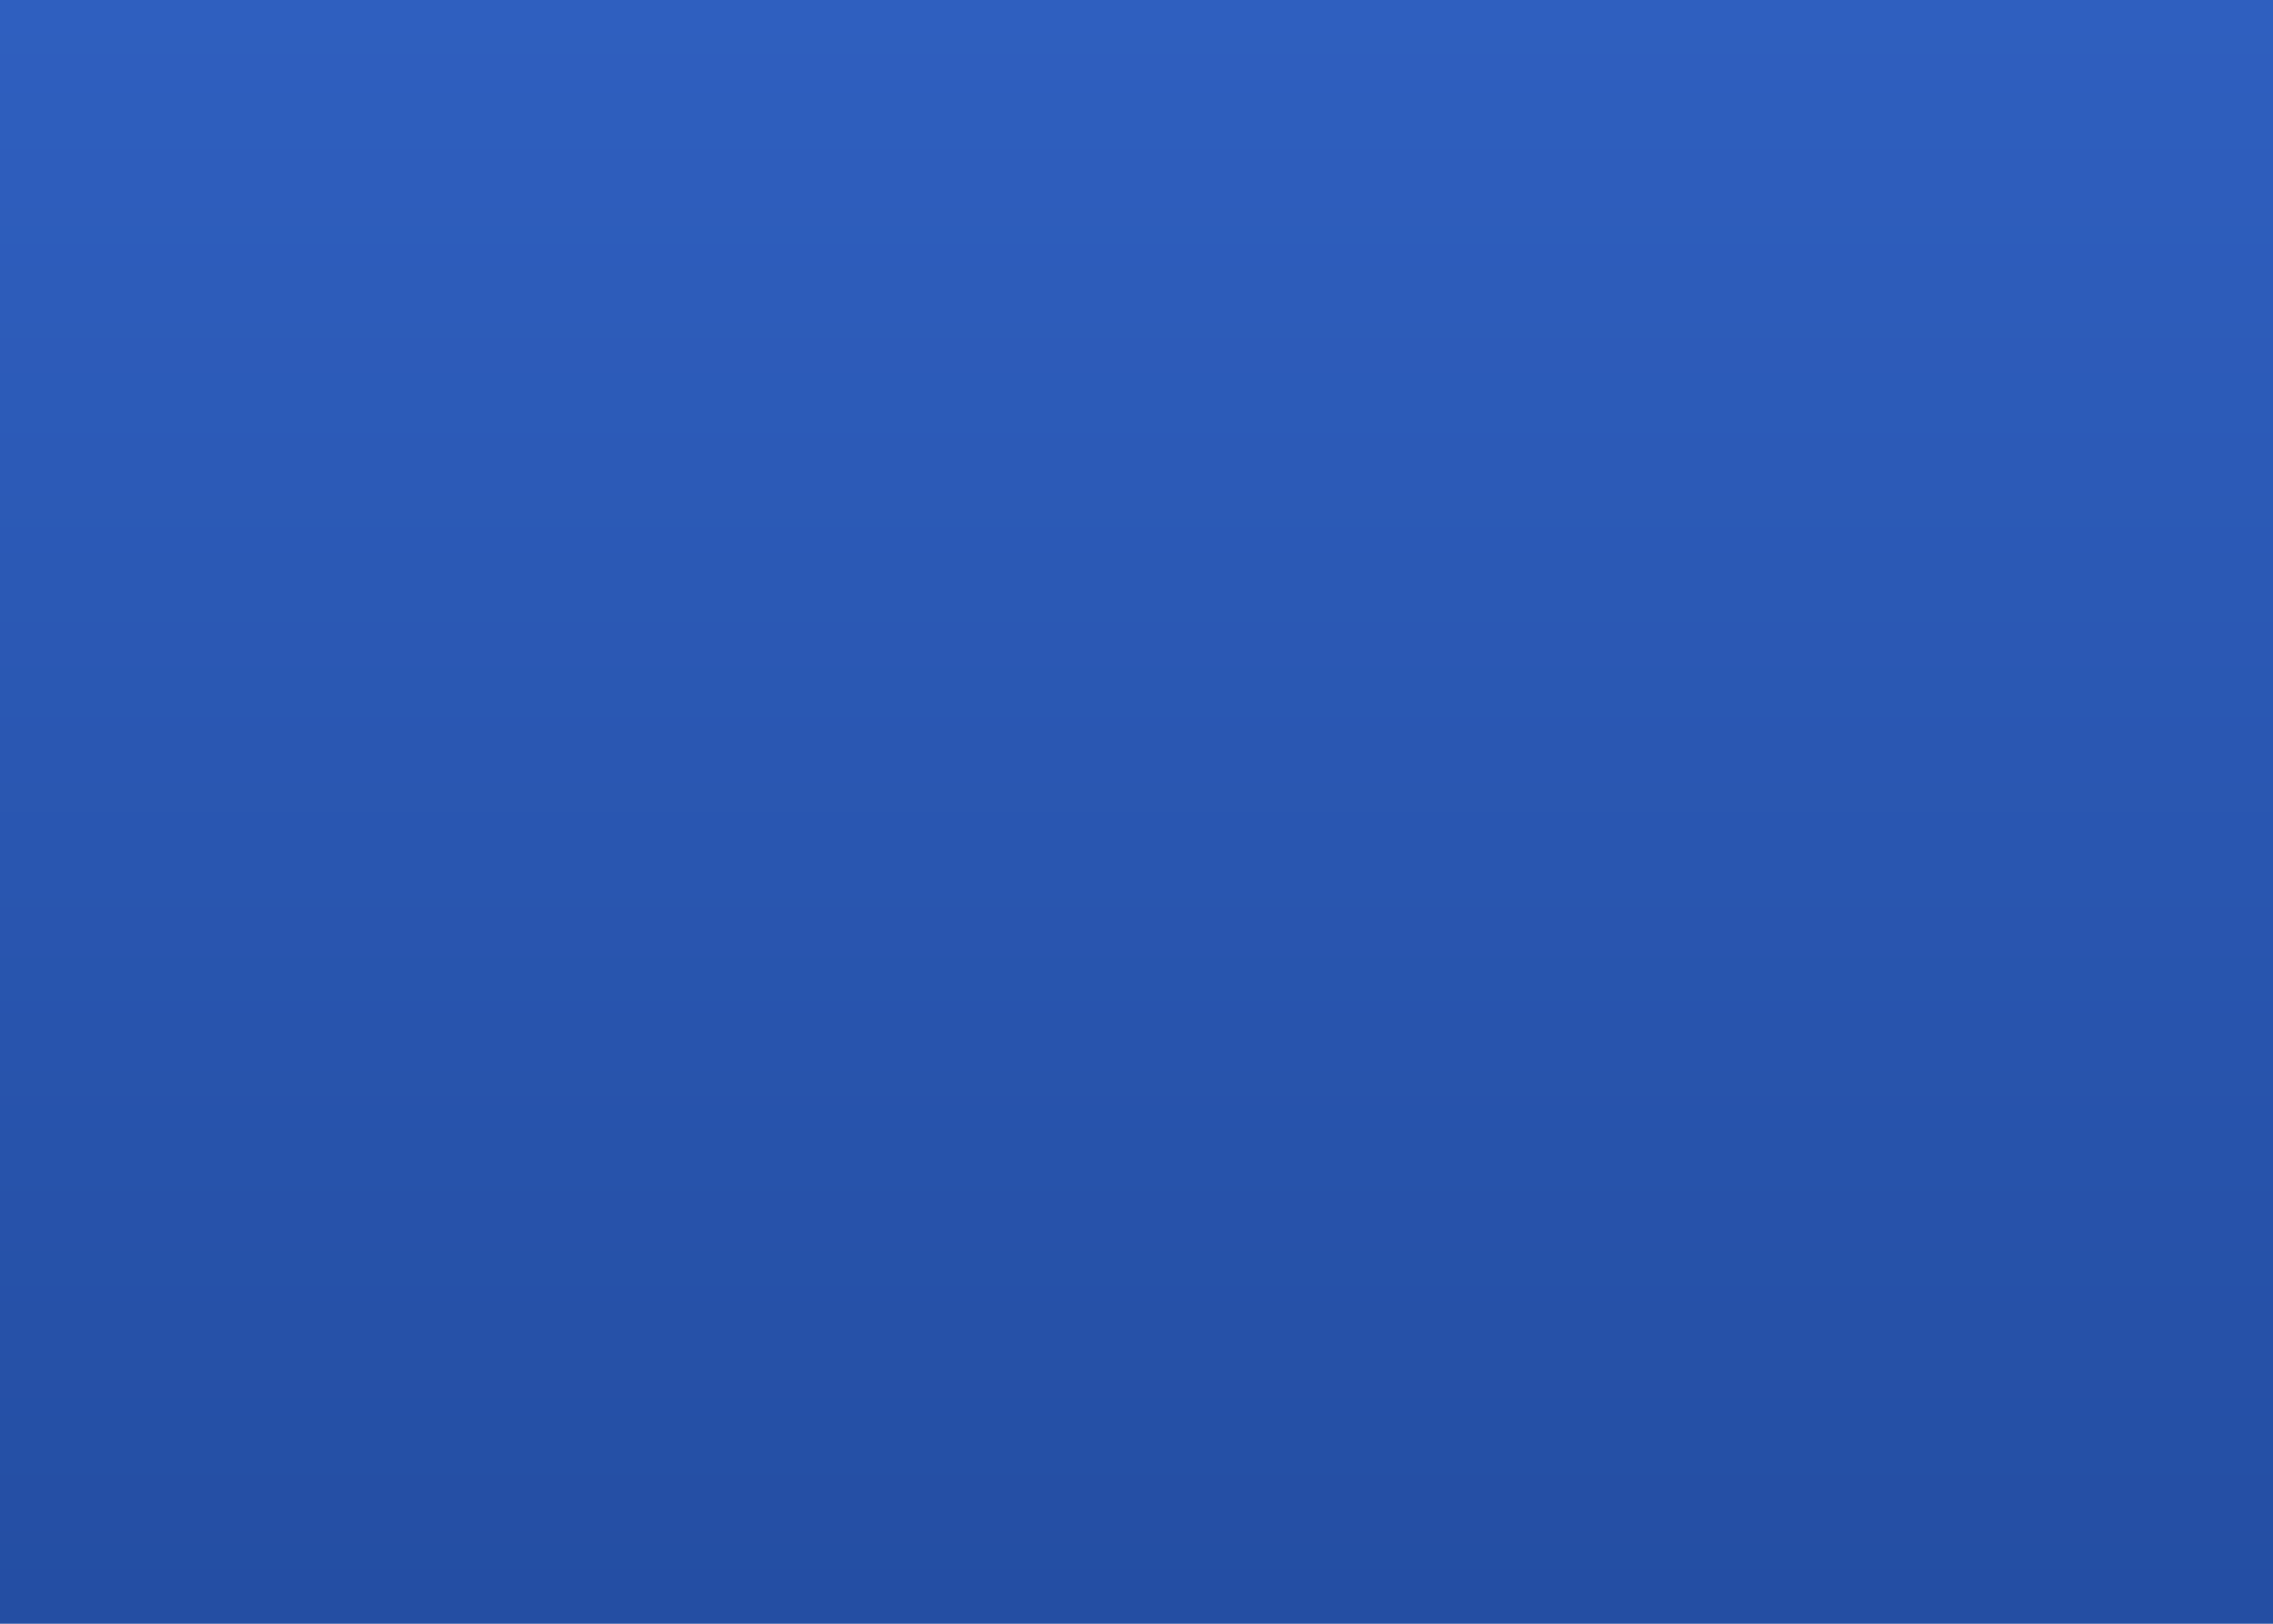
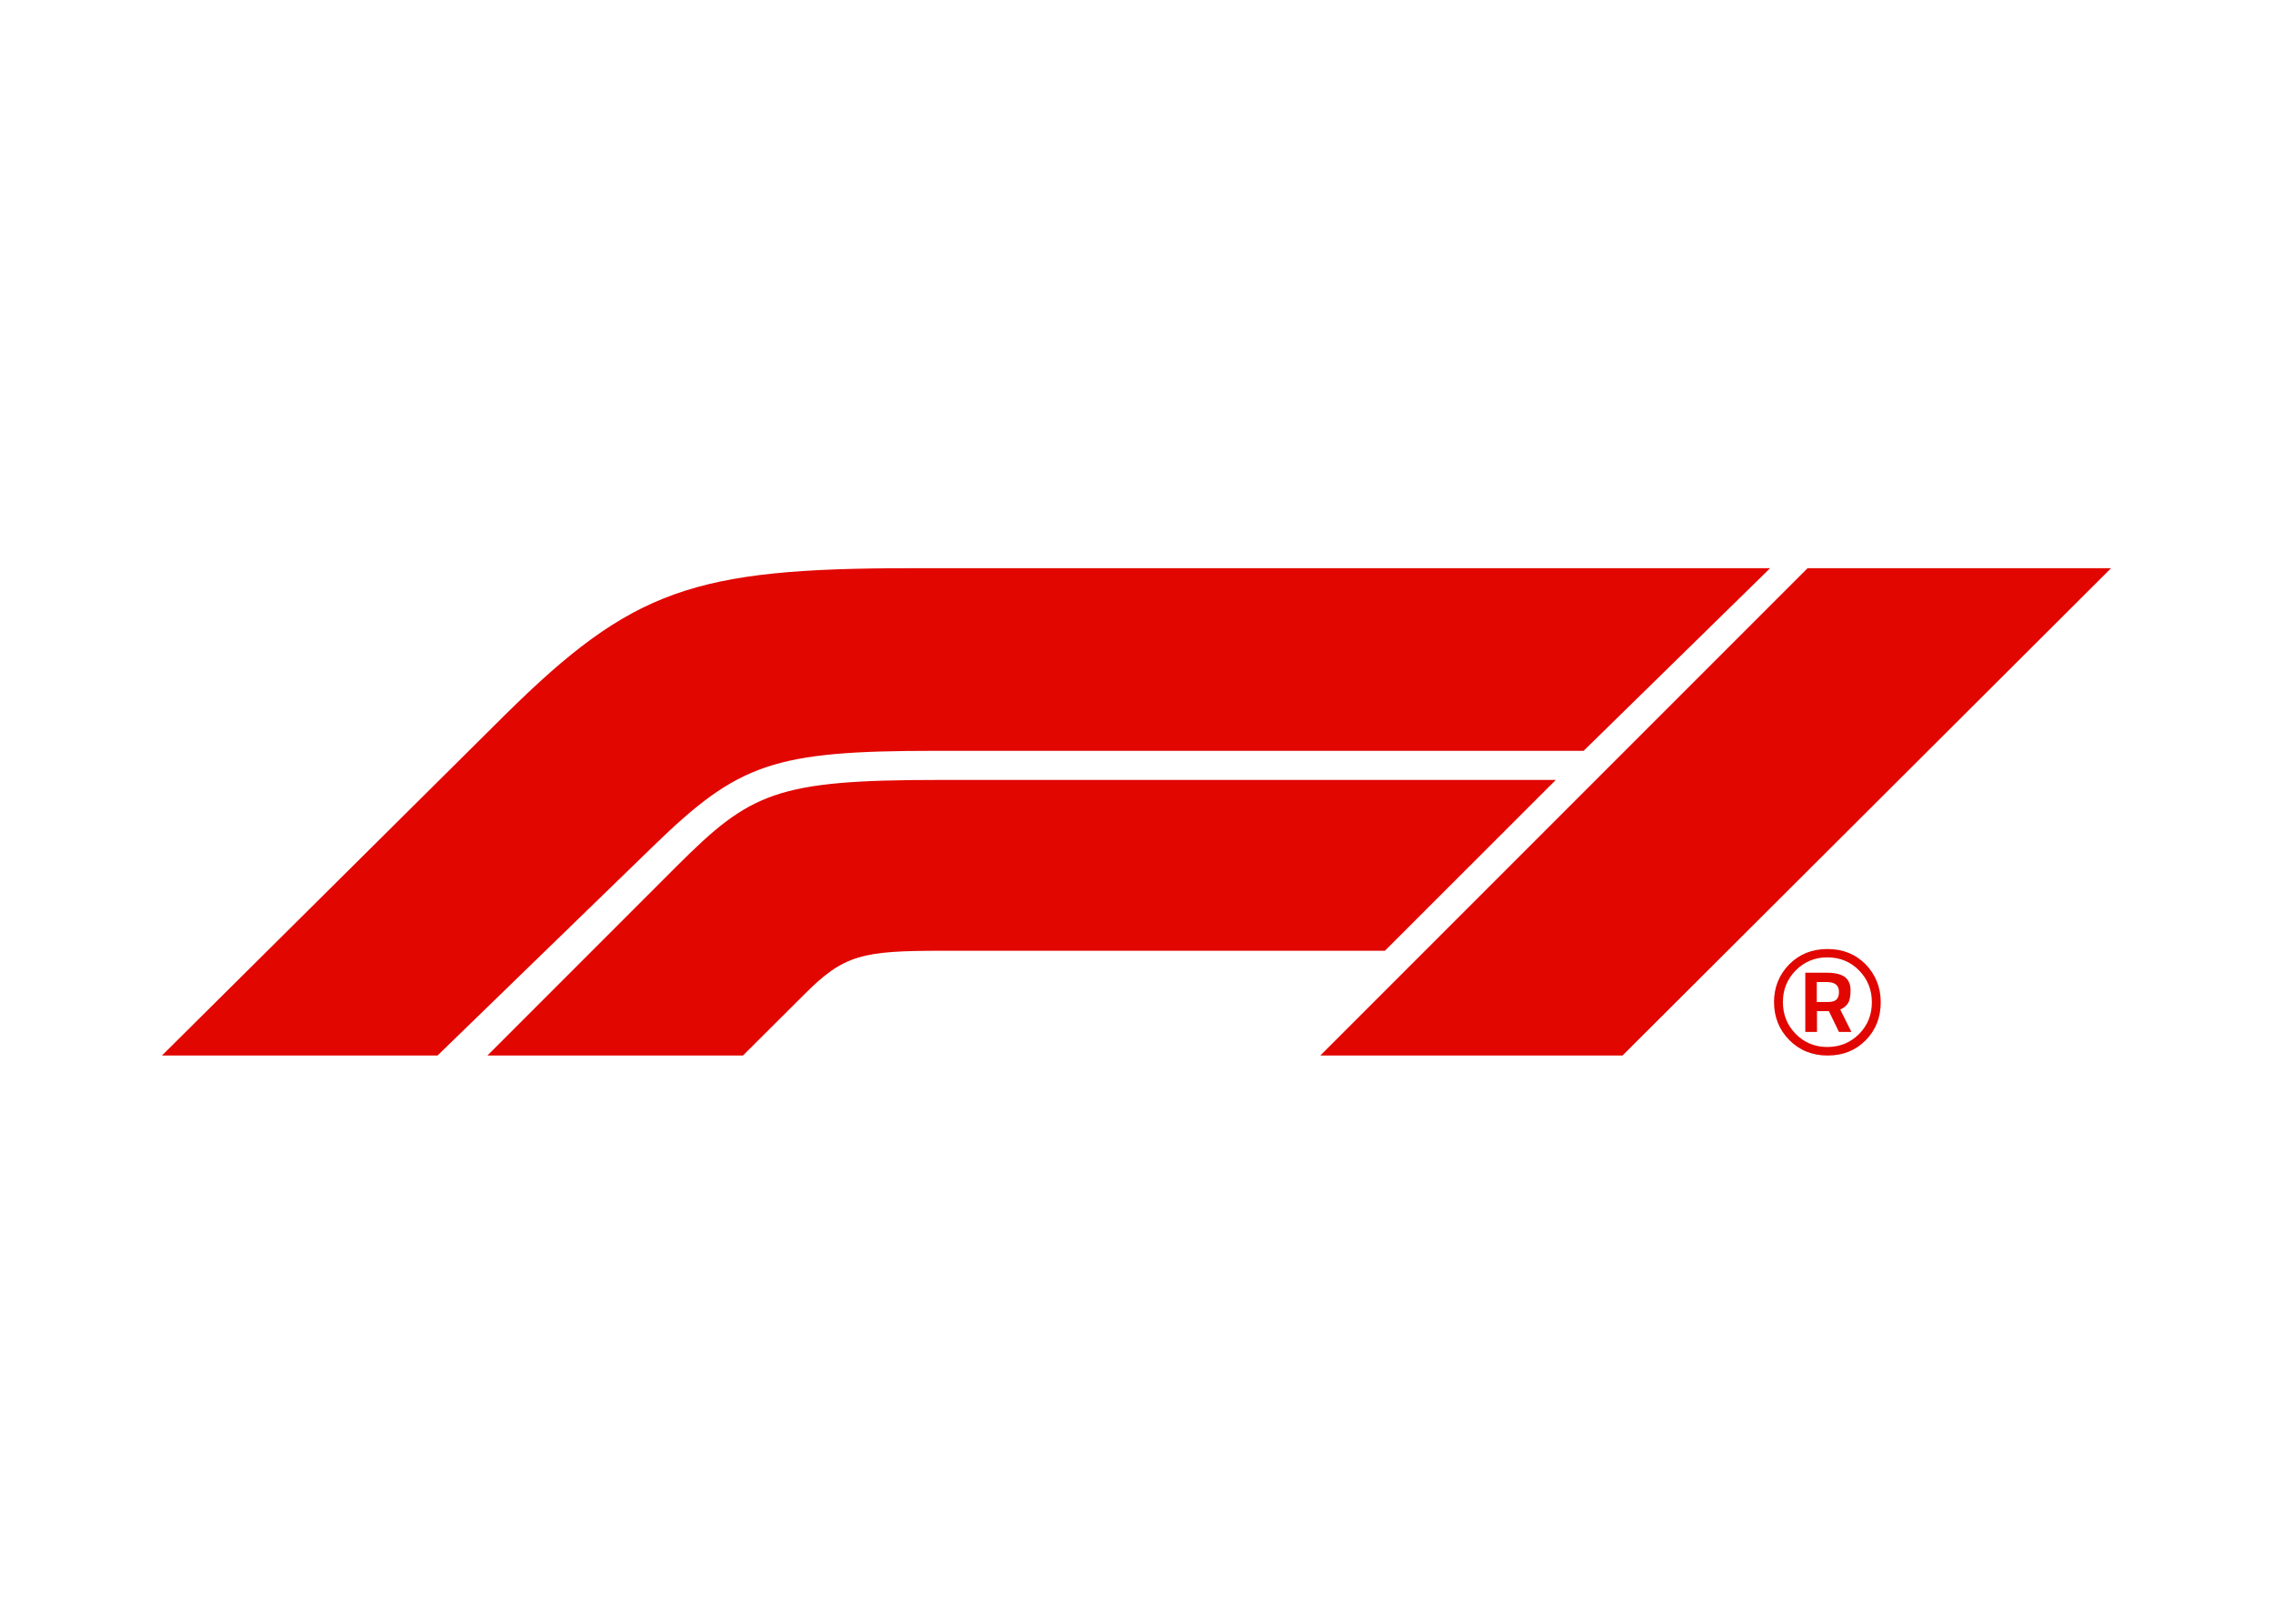
<svg xmlns="http://www.w3.org/2000/svg" width="21px" height="15px" viewBox="0 0 21 15" version="1.1">
  <defs>
    <linearGradient x1="50%" y1="0%" x2="50%" y2="100%" id="linearGradient-1">
-       <stop stop-color="#FFFFFF" offset="0%" />
-       <stop stop-color="#F0F0F0" offset="100%" />
-     </linearGradient>
-     <linearGradient x1="50%" y1="0%" x2="50%" y2="100%" id="linearGradient-2">
-       <stop stop-color="#2F5FBF" offset="0%" />
-       <stop stop-color="#244EA3" offset="100%" />
-     </linearGradient>
-     <linearGradient x1="50%" y1="0%" x2="50%" y2="100%" id="linearGradient-3">
-       <stop stop-color="#E9C072" offset="0%" />
-       <stop stop-color="#CFA557" offset="100%" />
+       <stop stop-color="#FFFFFF" offset="0" />
+       <stop stop-color="#F0F0F0" offset="1" />
    </linearGradient>
  </defs>
-   <g id="Symbols" stroke="none" stroke-width="1" fill="none" fill-rule="evenodd">
-     <g id="XX">
-       <rect id="FlagBackground" fill="url(#linearGradient-1)" x="0" y="0" width="21" height="15" />
-       <rect id="Mask-Copy" fill="url(#linearGradient-2)" x="0" y="0" width="21" height="15" />
-     </g>
-   </g>
+   <path d="M 6.039 7.813 L 4.042 9.751 L 1.496 9.751 L 4.664 6.606 C 5.842 5.441 6.411 5.249 8.419 5.249 L 16.354 5.249 L 14.631 6.936 L 8.646 6.936 C 7.145 6.936 6.826 7.05 6.039 7.813 Z M 14.374 7.205 L 8.682 7.205 C 7.171 7.205 6.935 7.319 6.249 8.005 L 4.503 9.751 L 6.864 9.751 L 7.427 9.19 C 7.798 8.817 7.963 8.783 8.712 8.783 L 12.795 8.783 L 14.374 7.205 Z M 14.99 9.751 L 19.504 5.249 L 16.7 5.249 L 12.198 9.751 L 14.99 9.751 Z" fill="#E10600" style="transform-box: fill-box; transform-origin: 50% 50%;" />
+   <path d="M 16.885 9.751 C 16.744 9.751 16.625 9.703 16.531 9.608 C 16.438 9.513 16.39 9.397 16.39 9.257 C 16.39 9.119 16.438 9.003 16.531 8.908 C 16.625 8.814 16.741 8.767 16.884 8.767 C 17.027 8.767 17.143 8.814 17.237 8.909 C 17.328 9.004 17.376 9.121 17.376 9.259 C 17.376 9.398 17.33 9.515 17.237 9.61 C 17.145 9.703 17.028 9.751 16.885 9.751 Z M 16.882 8.844 C 16.767 8.844 16.669 8.885 16.59 8.965 C 16.511 9.046 16.472 9.142 16.472 9.257 C 16.472 9.372 16.511 9.47 16.59 9.551 C 16.669 9.631 16.766 9.672 16.882 9.672 C 17 9.672 17.097 9.631 17.176 9.552 C 17.255 9.472 17.294 9.374 17.294 9.259 C 17.294 9.144 17.255 9.046 17.176 8.965 C 17.097 8.885 17 8.844 16.882 8.844 Z M 16.787 9.339 L 16.787 9.533 L 16.679 9.533 L 16.679 8.986 L 16.884 8.986 C 16.954 8.986 17.009 9 17.045 9.026 C 17.079 9.052 17.097 9.093 17.097 9.146 C 17.097 9.198 17.091 9.237 17.076 9.264 C 17.061 9.29 17.036 9.31 17.002 9.326 L 17.105 9.533 L 16.99 9.533 L 16.897 9.341 L 16.787 9.341 L 16.787 9.339 Z M 16.785 9.072 L 16.785 9.256 L 16.895 9.256 C 16.93 9.256 16.953 9.247 16.967 9.234 C 16.982 9.219 16.99 9.195 16.99 9.164 C 16.99 9.101 16.953 9.072 16.874 9.072 L 16.785 9.072 Z" fill="#E10600" style="transform-box: fill-box; transform-origin: 50% 50%;" />
</svg>
